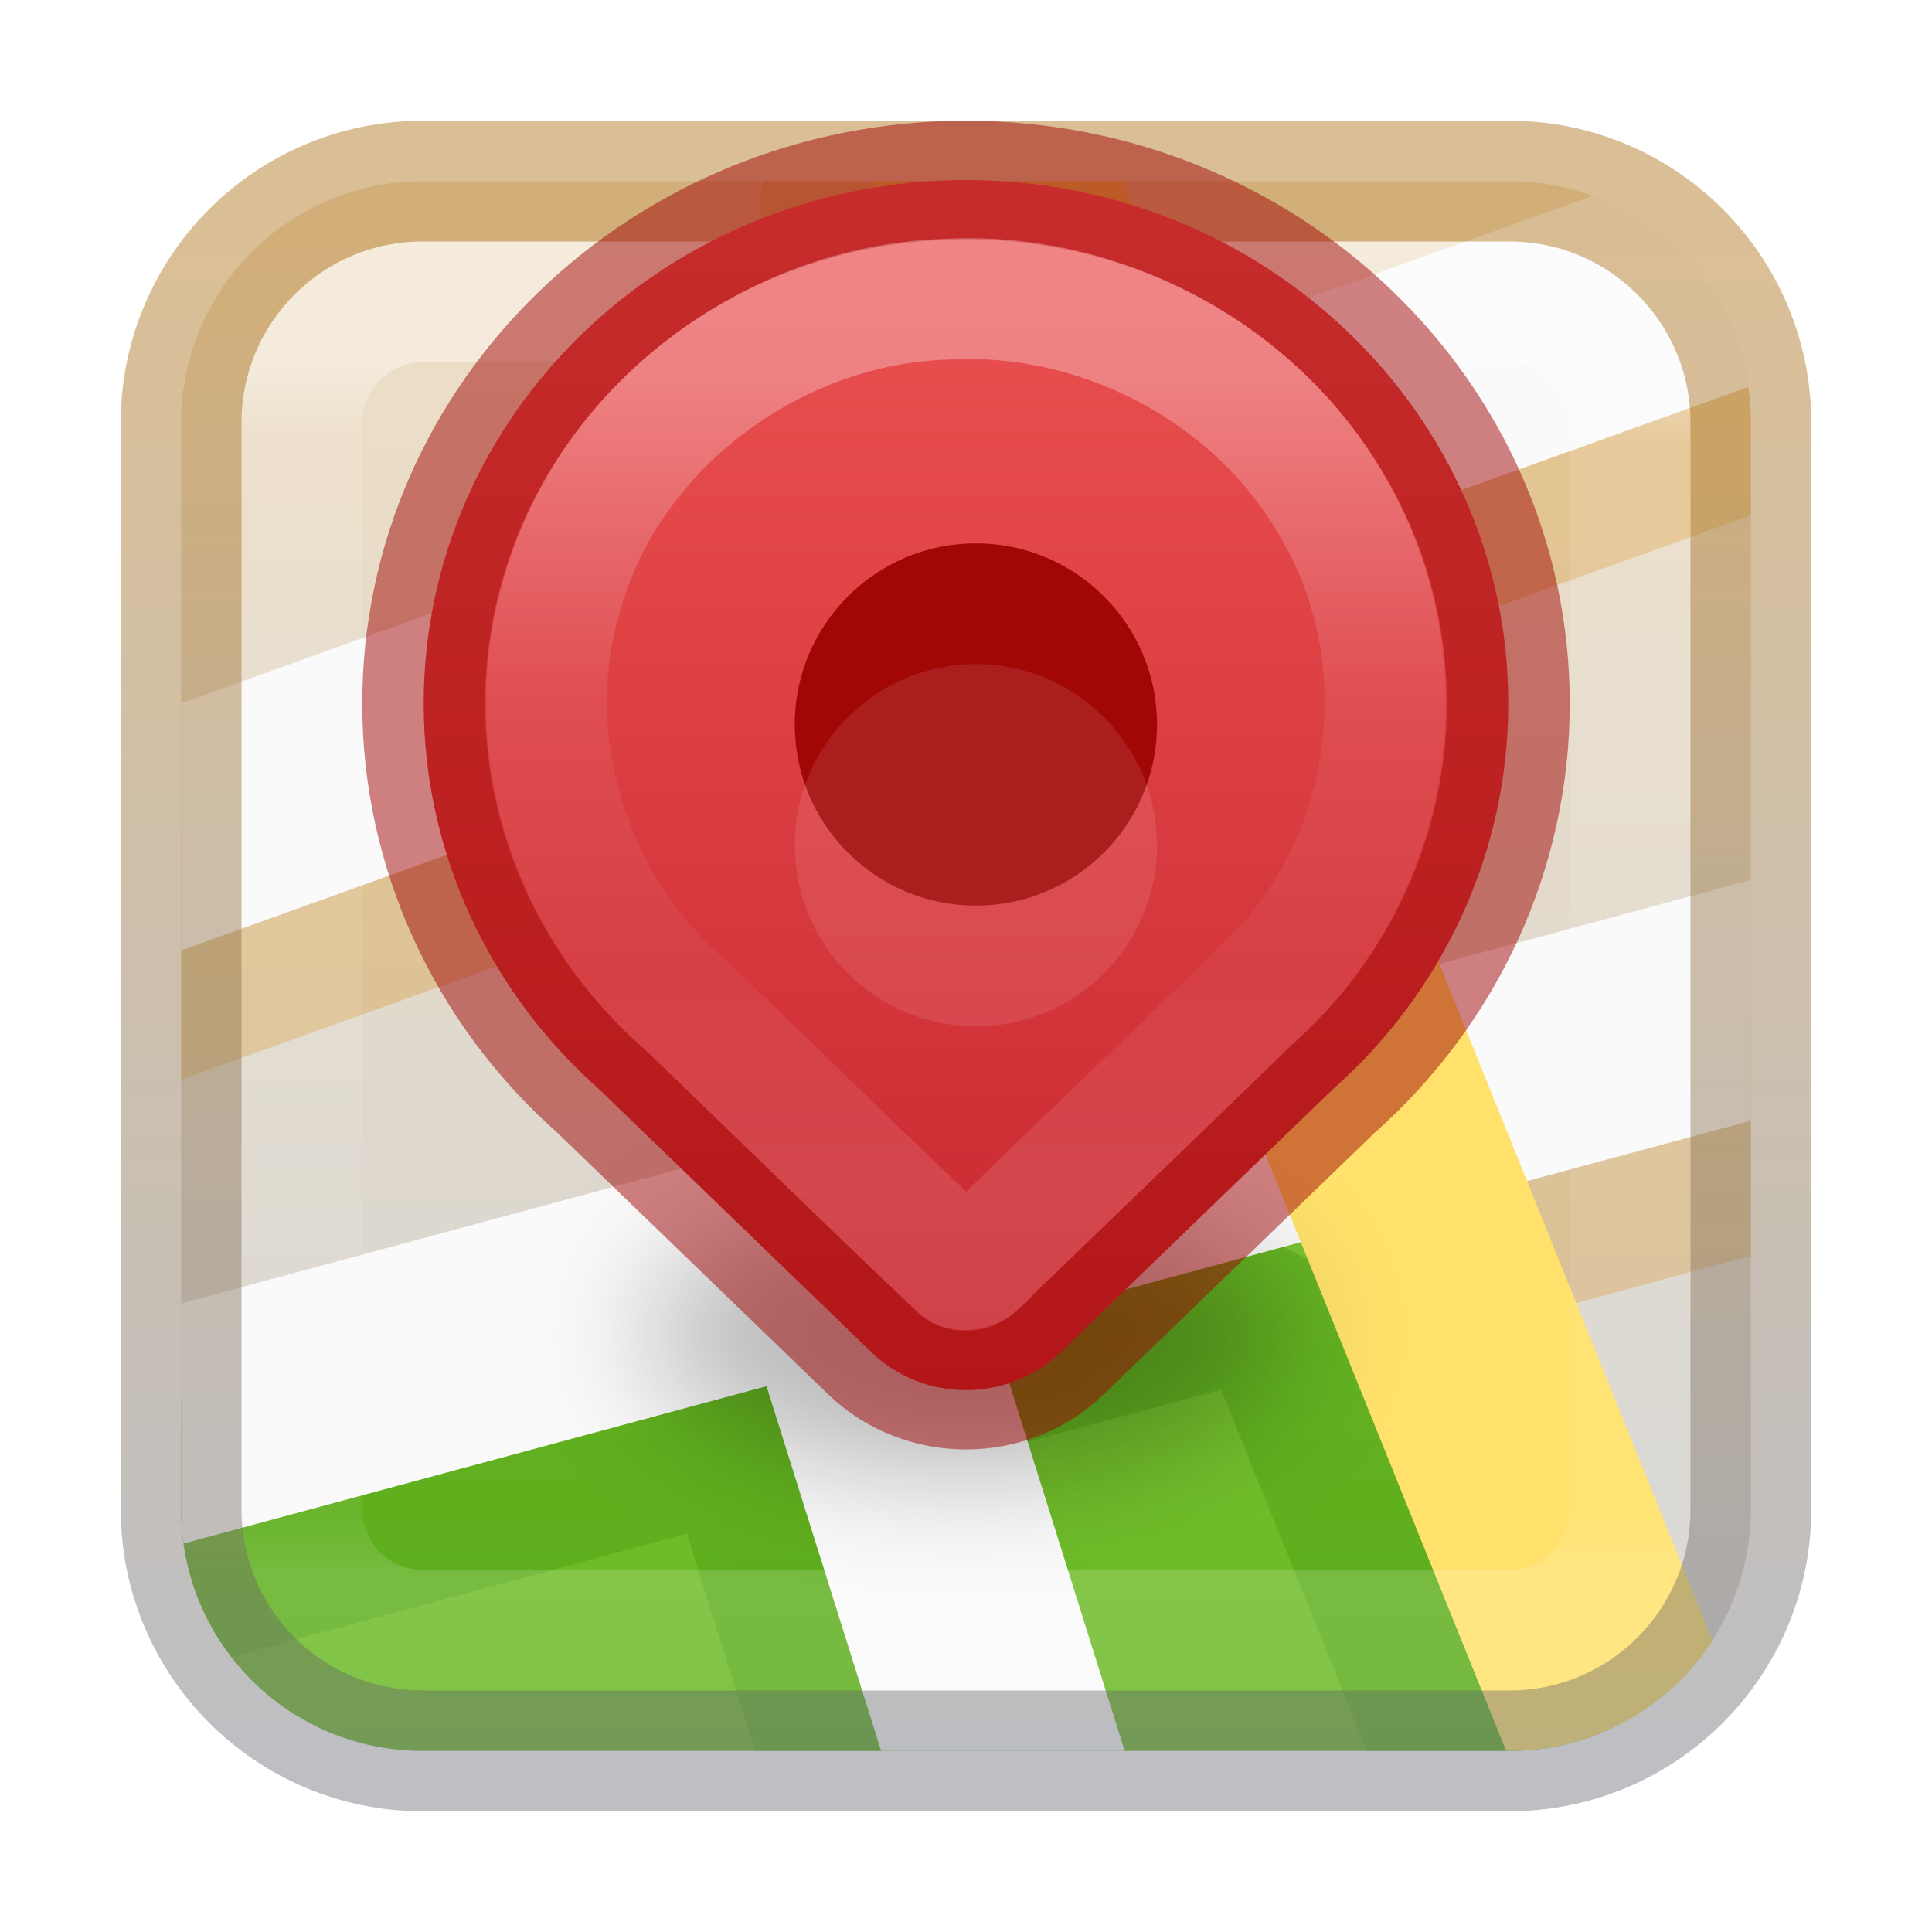
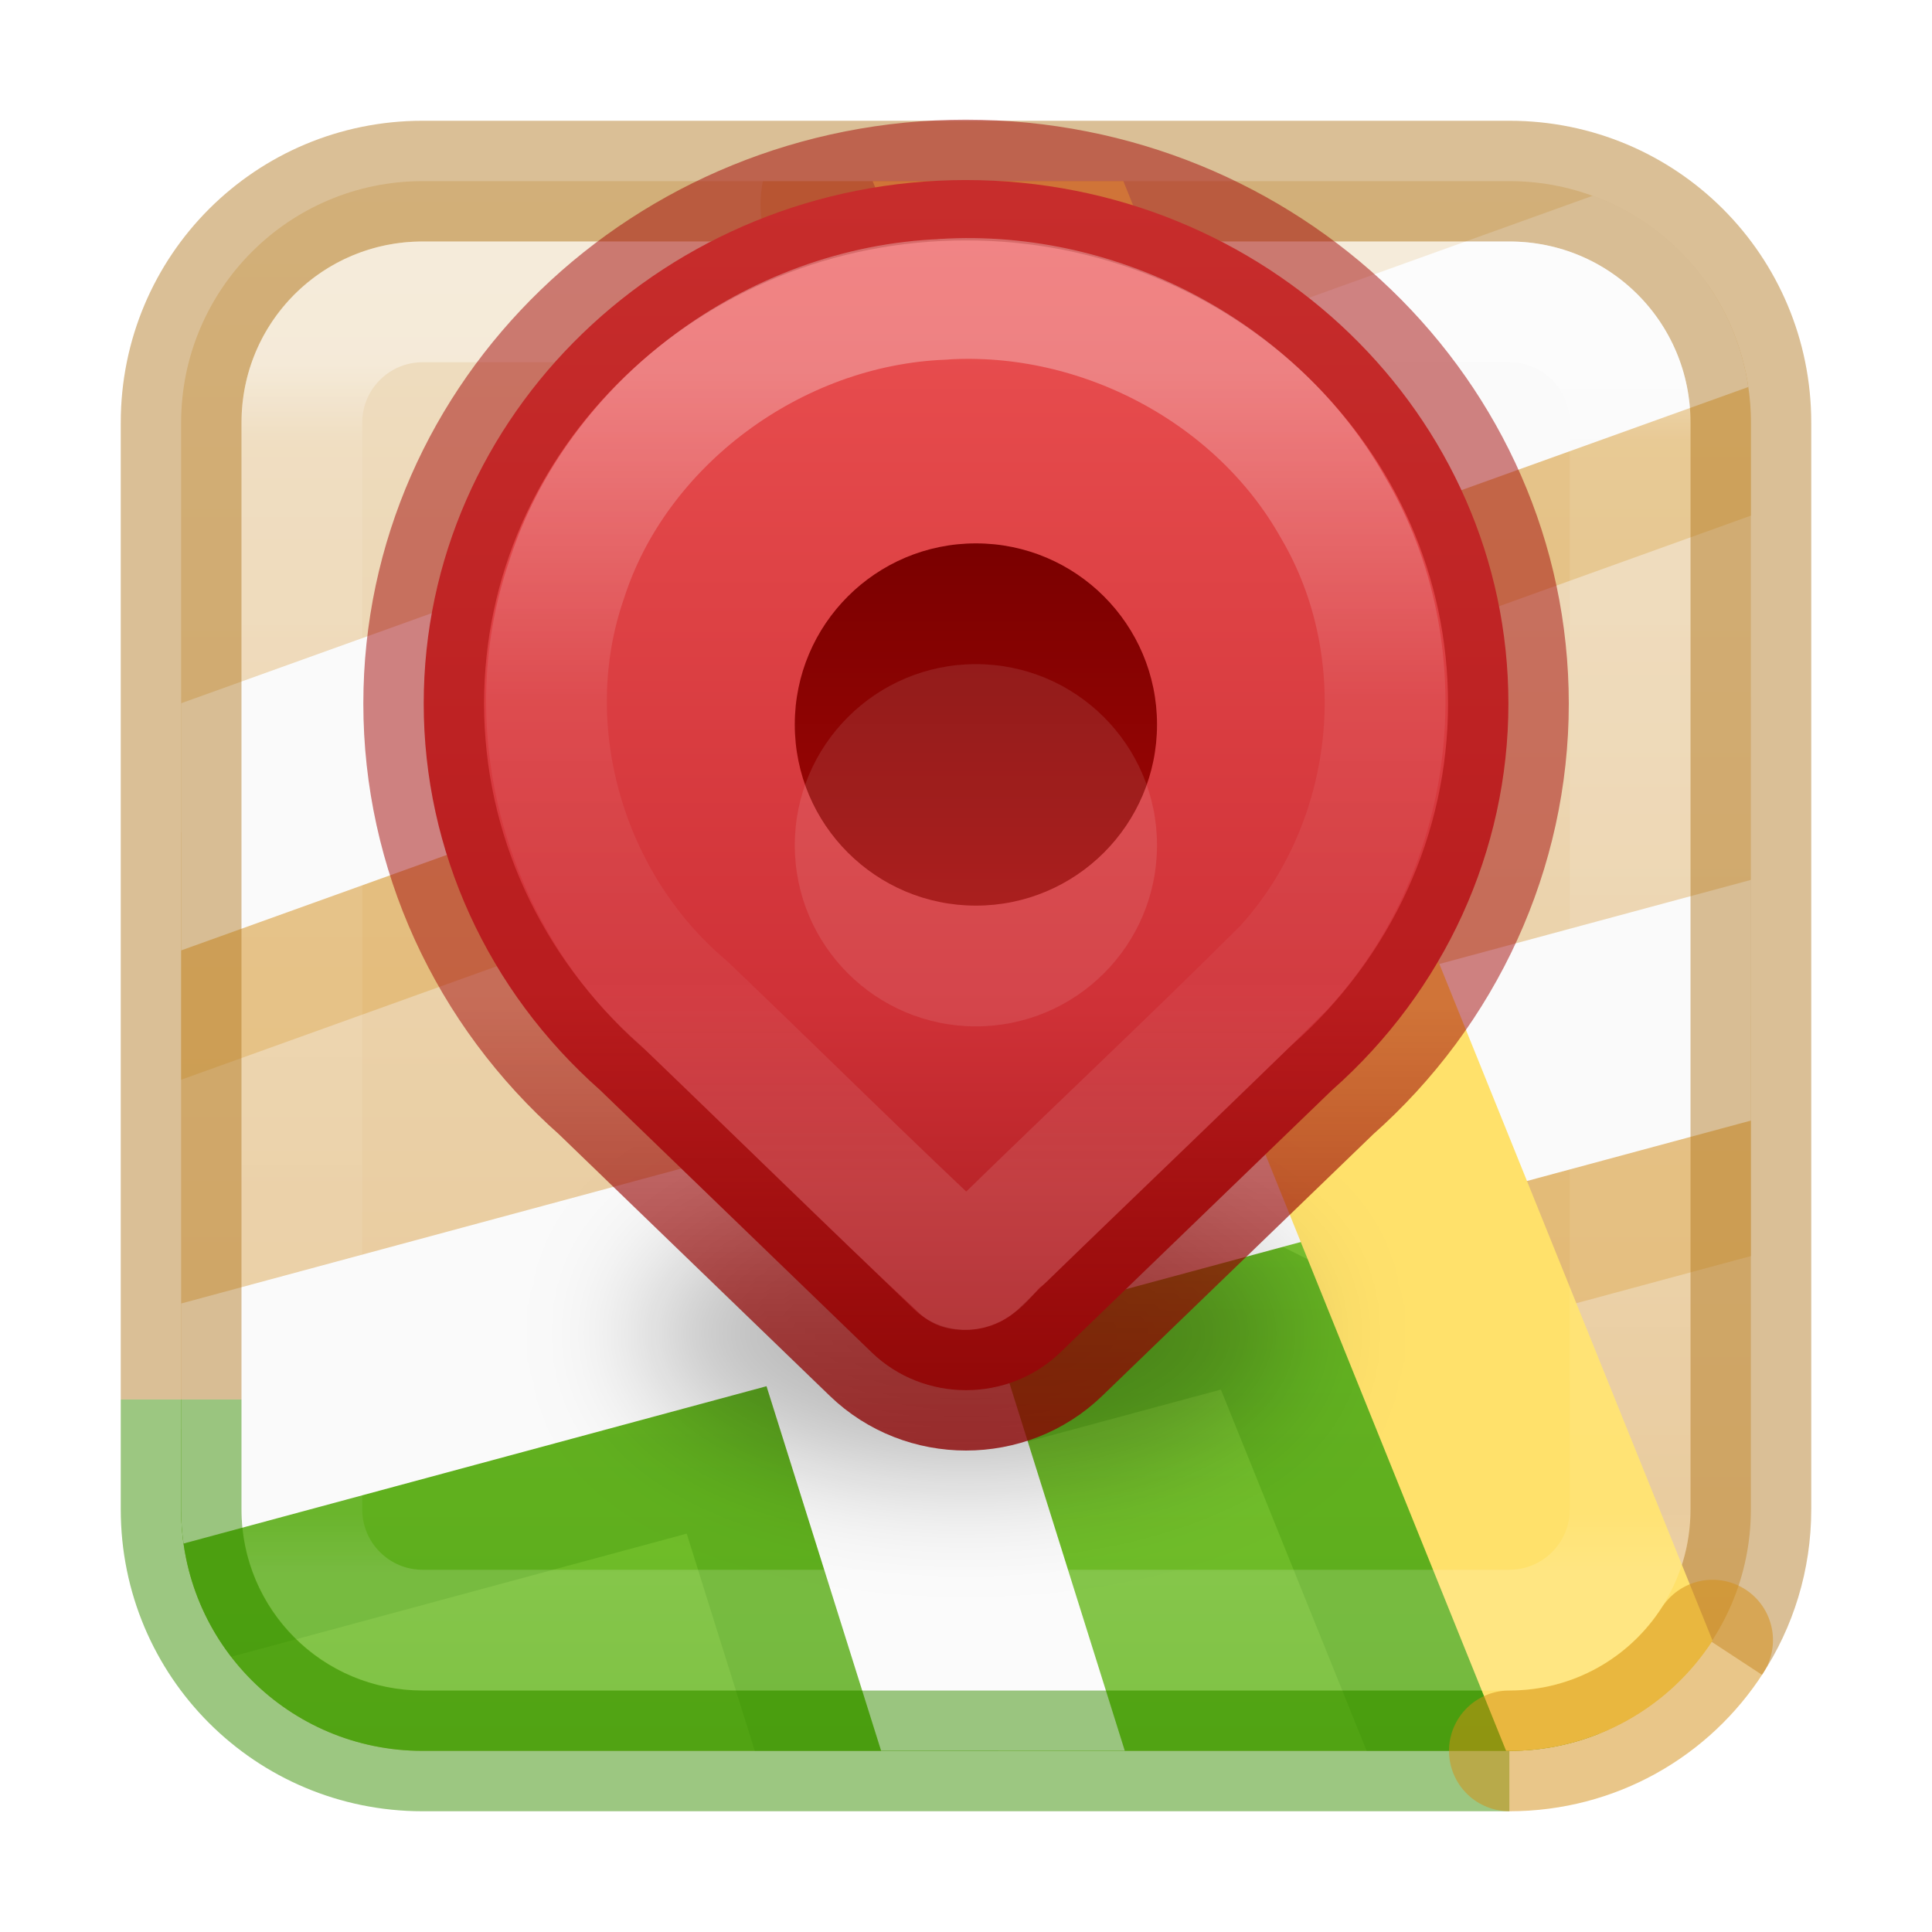
- <svg xmlns="http://www.w3.org/2000/svg" xmlns:xlink="http://www.w3.org/1999/xlink" version="1.1" width="16" height="16" id="svg4372">
-   <defs id="defs4374">
-     <linearGradient x1="24" y1="7.223" x2="24" y2="40.912" id="linearGradient3304" xlink:href="#linearGradient3924-4-8" gradientUnits="userSpaceOnUse" gradientTransform="matrix(0.2972973,0,0,0.2972973,0.8648691,0.8648672)" />
-     <linearGradient id="linearGradient3924-4-8">
-       <stop id="stop3926-0-4" style="stop-color:#ffffff;stop-opacity:1" offset="0" />
-       <stop id="stop3928-6-8" style="stop-color:#ffffff;stop-opacity:0.235" offset="0.063" />
-       <stop id="stop3930-2-1" style="stop-color:#ffffff;stop-opacity:0.157" offset="0.951" />
-       <stop id="stop3932-9-0" style="stop-color:#ffffff;stop-opacity:0.392" offset="1" />
+ <svg xmlns="http://www.w3.org/2000/svg" width="16" height="16" version="1.1" xml:space="preserve">
+   <defs>
+     <linearGradient id="linearGradient3304" x1="24" x2="24" y1="7.223" y2="40.912" gradientTransform="matrix(.2973 0 0 .2973 .86487 .86487)" gradientUnits="userSpaceOnUse">
+       <stop stop-color="#fff" offset="0" />
+       <stop stop-color="#fff" stop-opacity=".235" offset=".063" />
+       <stop stop-color="#fff" stop-opacity=".157" offset=".951" />
+       <stop stop-color="#fff" stop-opacity=".392" offset="1" />
    </linearGradient>
-     <linearGradient xlink:href="#linearGradient51" id="linearGradient867" x1="7.905" y1="1.556" x2="7.905" y2="14.46" gradientUnits="userSpaceOnUse" gradientTransform="translate(-1.4305115e-6)" />
-     <linearGradient id="linearGradient51">
-       <stop id="stop50" style="stop-color:#efdfc4;stop-opacity:1" offset="0" />
-       <stop id="stop51" style="stop-color:#d4d4d4;stop-opacity:1" offset="1" />
+     <linearGradient id="linearGradient867" x1="7.905" x2="7.905" y1="1.556" y2="14.46" gradientTransform="translate(-1.4305e-6)" gradientUnits="userSpaceOnUse">
+       <stop stop-color="#efdfc4" offset="0" />
+       <stop stop-color="#e7c591" offset="1" />
    </linearGradient>
-     <radialGradient cx="9.692" cy="41.272" fx="9.692" fy="41.272" r="29.069" gradientTransform="matrix(1.289676,0,0,0.7753883,33.5,12.86722)" id="radialGradient-9-0-5-6" gradientUnits="userSpaceOnUse">
-       <stop stop-color="#000000" offset="0%" id="stop20-9-0-0" />
-       <stop stop-color="#000000" stop-opacity="0" offset="100%" id="stop21-3-3-4" />
+     <radialGradient id="radialGradient-9-0-5-6" cx="9.692" cy="41.272" r="29.069" gradientTransform="matrix(1.2897 0 0 .77539 33.5 12.867)" gradientUnits="userSpaceOnUse">
+       <stop offset="0" />
+       <stop stop-opacity="0" offset="1" />
    </radialGradient>
-     <filter x="-0.209" y="-0.48" width="1.417" height="1.96" filterUnits="objectBoundingBox" id="filter-10-6-6-8">
-       <feGaussianBlur stdDeviation="2" in="SourceGraphic" id="feGaussianBlur21-0-1-8" />
+     <filter id="filter-10-6-6-8" x="-.209" y="-.48" width="1.417" height="1.96">
+       <feGaussianBlur in="SourceGraphic" stdDeviation="2" />
    </filter>
-     <linearGradient id="linearGradient31">
-       <stop style="stop-color:#b6802e;stop-opacity:1" offset="0" id="stop31" />
-       <stop style="stop-color:#7e8087;stop-opacity:1" offset="1" id="stop32" />
+     <linearGradient id="linearGradient65" x1="-7.689" x2="-7.689" y1="2.067" y2="14.458" gradientTransform="translate(14)" gradientUnits="userSpaceOnUse">
+       <stop stop-color="#9bdb4d" offset="0" />
+       <stop stop-color="#68b723" offset="1" />
    </linearGradient>
-     <linearGradient xlink:href="#linearGradient67" id="linearGradient68" x1="31.998" y1="12.058" x2="31.998" y2="49.641" gradientUnits="userSpaceOnUse" />
-     <linearGradient id="linearGradient67">
-       <stop style="stop-color:#ed5353;stop-opacity:1" offset="0" id="stop67" />
-       <stop style="stop-color:#c6262e;stop-opacity:1" offset="1" id="stop68" />
+     <linearGradient id="linearGradient69" x1="100.79" x2="100.79" y1="13.841" y2="33.724" gradientTransform="matrix(.33857 0 0 .33949 -26.126 -1.6204)" gradientUnits="userSpaceOnUse">
+       <stop stop-color="#fff" offset="0" />
+       <stop stop-color="#fff" stop-opacity=".235" offset=".407" />
+       <stop stop-color="#fff" stop-opacity=".157" offset=".727" />
+       <stop stop-color="#fff" stop-opacity=".392" offset="1" />
    </linearGradient>
-     <linearGradient id="linearGradient72">
-       <stop id="stop69" style="stop-color:#ffffff;stop-opacity:1" offset="0" />
-       <stop id="stop70" style="stop-color:#ffffff;stop-opacity:0.235" offset="0.407" />
-       <stop id="stop71" style="stop-color:#ffffff;stop-opacity:0.157" offset="0.727" />
-       <stop id="stop72" style="stop-color:#ffffff;stop-opacity:0.392" offset="1" />
+     <linearGradient id="linearGradient68-7" x1="6.162" x2="6.162" y1="2.762" y2="16.023" gradientTransform="matrix(.96882 0 0 .97366 .99762 -1.1826)" gradientUnits="userSpaceOnUse">
+       <stop stop-color="#ed5353" offset="0" />
+       <stop stop-color="#cf3137" offset=".531" />
+       <stop stop-color="#7a0000" offset="1" />
    </linearGradient>
-     <linearGradient xlink:href="#linearGradient31" id="linearGradient32" x1="-5.49" y1="2.021" x2="-5.49" y2="14.371" gradientUnits="userSpaceOnUse" gradientTransform="translate(14)" />
-     <linearGradient xlink:href="#linearGradient64" id="linearGradient65" x1="-7.689" y1="2.066" x2="-7.689" y2="14.458" gradientUnits="userSpaceOnUse" gradientTransform="translate(14)" />
-     <linearGradient id="linearGradient64">
-       <stop style="stop-color:#9bdb4d;stop-opacity:1" offset="0" id="stop64" />
-       <stop style="stop-color:#68b723;stop-opacity:1" offset="1" id="stop65" />
+     <linearGradient id="linearGradient9" x1="8.075" x2="8.075" y1="9.78" y2="16.114" gradientTransform="matrix(.96882 0 0 .97366 .99762 -1.1826)" gradientUnits="userSpaceOnUse">
+       <stop stop-color="#a10705" stop-opacity=".5" offset="0" />
+       <stop stop-color="#7a0000" offset="1" />
    </linearGradient>
-     <linearGradient xlink:href="#linearGradient72" id="linearGradient69" gradientUnits="userSpaceOnUse" gradientTransform="matrix(0.3385749,0,0,0.3394851,-26.1258,-0.6203669)" x1="100.792" y1="13.841" x2="100.792" y2="33.724" />
+     <linearGradient id="linearGradient13" x1="26" x2="38" y1="26" y2="26" gradientTransform="matrix(.25 0 0 .25 -14 1.5818)" gradientUnits="userSpaceOnUse">
+       <stop stop-color="#a10705" offset="0" />
+       <stop stop-color="#7a0000" offset="1" />
+     </linearGradient>
  </defs>
-   <rect width="13" height="13" rx="2" ry="2" x="1.5" y="1.5" id="rect5505-21-2" style="color:#000000;display:inline;overflow:visible;visibility:visible;fill:url(#linearGradient867);fill-rule:nonzero;stroke:none;stroke-width:1;marker:none;enable-background:accumulate" />
-   <path id="path63-1" style="baseline-shift:baseline;display:inline;overflow:visible;vector-effect:none;fill:#d48e15;stroke-width:1;stroke-linecap:round;stroke-linejoin:round;enable-background:accumulate;stop-color:#000000;font-variation-settings:normal;opacity:0.3;fill-opacity:1;stroke-miterlimit:4;stroke-dasharray:none;stroke-dashoffset:0;stroke-opacity:1;-inkscape-stroke:none;stop-opacity:1" d="M 6.318 1.5 C 6.282 1.679 6.296 1.869 6.369 2.051 L 7.459 4.752 L 1.5 6.895 L 1.5 8.941 L 8.18 6.539 L 9.48 9.762 L 12.078 11.055 L 14.5 10.4 L 14.5 8.408 L 11.354 9.258 L 9.994 5.889 L 14.5 4.268 L 14.5 3.5 C 14.5 3.073 14.367 2.678 14.141 2.354 C 14.126 2.358 14.111 2.362 14.096 2.367 L 9.271 4.102 L 8.223 1.5 L 6.318 1.5 z " />
-   <path id="path1" style="font-variation-settings:normal;vector-effect:none;fill:url(#linearGradient65);fill-opacity:1;stroke:none;stroke-width:1;stroke-linecap:butt;stroke-linejoin:miter;stroke-miterlimit:4;stroke-dasharray:none;stroke-dashoffset:0;stroke-opacity:0.5;-inkscape-stroke:none;marker:none;stop-color:#000000" d="m 11.053,9.051 c -0.454,0 -7.063,1.841 -9.553,2.539 V 12.5 c 0,1.108 0.892,2 2,2 h 9 c 0.262,0 0.511,-0.05 0.74,-0.141 -0.608,-1.871 -1.779,-5.309 -2.188,-5.309 z" />
-   <path id="path63-7" style="baseline-shift:baseline;display:inline;overflow:visible;vector-effect:none;fill:#3a9104;stroke-width:1;stroke-linecap:round;stroke-linejoin:round;enable-background:accumulate;stop-color:#000000;font-variation-settings:normal;opacity:0.3;fill-opacity:1;stroke-miterlimit:4;stroke-dasharray:none;stroke-dashoffset:0;stroke-opacity:1;-inkscape-stroke:none;stop-opacity:1" d="M 9.387 9.709 L 1.5 11.836 L 1.5 12.5 C 1.5 12.96 1.655 13.383 1.914 13.721 L 5.688 12.701 L 6.252 14.5 L 8.271 14.5 L 7.549 12.199 L 10.113 11.508 L 11.32 14.5 L 12.5 14.5 C 12.794 14.5 13.073 14.437 13.324 14.324 L 11.984 11.002 L 9.387 9.709 z " />
-   <path id="path63" style="baseline-shift:baseline;display:inline;overflow:visible;vector-effect:none;fill:#fafafa;stroke-width:1;stroke-linecap:round;stroke-linejoin:round;enable-background:accumulate;stop-color:#000000" d="M 13.191 1.621 L 1.5 5.824 L 1.5 7.871 L 14.479 3.205 C 14.371 2.472 13.869 1.869 13.193 1.621 L 13.191 1.621 z M 14.5 7.287 L 1.5 10.795 L 1.5 12.5 C 1.5 12.596 1.507 12.691 1.52 12.783 L 6.348 11.48 L 7.297 14.5 L 9.314 14.5 L 8.209 10.979 L 14.5 9.281 L 14.5 7.287 z " />
-   <path id="path58" style="baseline-shift:baseline;display:inline;overflow:visible;vector-effect:none;fill:#ffe16b;stroke-width:1;stroke-linecap:round;stroke-linejoin:round;enable-background:accumulate;stop-color:#000000" d="M 7.227 1.5 L 12.473 14.5 L 12.5 14.5 C 13.206 14.5 13.826 14.137 14.182 13.588 L 14.182 13.586 L 9.303 1.5 L 7.227 1.5 z " />
-   <ellipse id="Shadow-6-7" fill="url(#radialGradient-9)" fill-rule="nonzero" opacity="0.581" filter="url(#filter-10)" cx="46" cy="44.867" rx="11.5" ry="5" style="opacity:0.3;fill:url(#radialGradient-9-0-5-6);stroke-width:4.231;filter:url(#filter-10-6-6-8)" transform="matrix(0.2363636,0,0,0.2363636,-2.872727,0.4363636)" />
-   <rect width="11" height="11" x="2.5" y="2.5" id="rect6741-0-3-5" style="opacity:0.4;fill:none;stroke:url(#linearGradient3304);stroke-width:1;stroke-linecap:round;stroke-linejoin:round;stroke-miterlimit:4;stroke-dasharray:none;stroke-dashoffset:0;stroke-opacity:1" rx="1" ry="1" />
-   <rect width="13" height="13" rx="2" ry="2" x="1.5" y="1.5" id="rect5505-21-2-8" style="color:#000000;display:inline;overflow:visible;visibility:visible;opacity:0.5;fill:none;stroke:url(#linearGradient32);stroke-width:1;stroke-linecap:round;stroke-linejoin:round;stroke-miterlimit:4;stroke-dasharray:none;stroke-dashoffset:0;stroke-opacity:1;marker:none;enable-background:accumulate;font-variation-settings:normal;vector-effect:none;fill-opacity:1;-inkscape-stroke:none;stop-color:#000000;stop-opacity:1" />
-   <g id="g1" transform="translate(0,-1)">
-     <path id="rect52-9" style="font-variation-settings:normal;vector-effect:none;fill:url(#linearGradient68);fill-opacity:1;stroke:#a10705;stroke-width:3.625;stroke-linecap:round;stroke-linejoin:round;stroke-miterlimit:4;stroke-dasharray:none;stroke-dashoffset:0;stroke-opacity:0.5;-inkscape-stroke:none" d="M 31.999,12 C 23.163,12 16,19.163 16,27.999 c -8.9e-5,4.491 1.887,8.774 5.2,11.805 l 8.017,8.018 a 3.935,3.935 0.002 0 0 5.565,2.38e-4 L 42.8,39.804 C 46.113,36.773 48,32.49 48,27.999 48,19.162 40.836,11.999 31.999,12 Z" transform="matrix(0.2806997,0,0,0.2710315,-0.9823904,-0.7610666)" />
-     <path id="rect52-9-3" style="font-variation-settings:normal;opacity:0.3;vector-effect:none;fill:none;fill-opacity:1;stroke:url(#linearGradient69);stroke-width:1;stroke-linecap:round;stroke-linejoin:round;stroke-miterlimit:4;stroke-dasharray:none;stroke-dashoffset:0;stroke-opacity:1;-inkscape-stroke:none;stop-color:#000000;stop-opacity:1" d="M 7.814,3.479 C 6.407,3.532 5.107,4.505 4.692,5.802 4.268,7.034 4.678,8.477 5.688,9.332 6.446,10.057 7.189,10.797 7.956,11.511 8.116,11.544 8.202,11.33 8.321,11.255 9.09,10.505 9.874,9.769 10.634,9.012 11.571,7.986 11.742,6.393 11.04,5.205 10.416,4.096 9.12,3.399 7.814,3.479 Z" />
-     <circle style="font-variation-settings:normal;vector-effect:none;fill:#a10705;fill-opacity:1;stroke:none;stroke-width:1;stroke-linecap:round;stroke-linejoin:round;stroke-miterlimit:4;stroke-dasharray:none;stroke-dashoffset:0;stroke-opacity:1;-inkscape-stroke:none;marker:none" id="path73" cx="8.082" cy="7" r="1.5" />
-     <circle style="font-variation-settings:normal;opacity:0.1;vector-effect:none;fill:#fafafa;fill-opacity:1;stroke:none;stroke-width:1;stroke-linecap:round;stroke-linejoin:round;stroke-miterlimit:4;stroke-dasharray:none;stroke-dashoffset:0;stroke-opacity:1;-inkscape-stroke:none;marker:none" id="path73-0" cx="8.082" cy="8" r="1.5" />
+   <rect x="1.5" y="1.5" width="13" height="13" rx="2" ry="2" color="#000000" fill="url(#linearGradient867)" />
+   <g>
+     <path d="m6.318 1.5c-0.036 0.179-0.023 0.369 0.051 0.551l1.09 2.701-5.959 2.143v2.047l6.68-2.402 1.301 3.223 2.598 1.293 2.422-0.654v-1.992l-3.147 0.85-1.359-3.369 4.506-1.621v-0.768c0-0.427-0.133-0.822-0.359-1.147-0.015 0.005-0.03 0.008-0.045 0.014l-4.824 1.734-1.049-2.602h-1.904z" fill="#d48e15" opacity=".3" stop-color="#000000" stroke-linecap="round" stroke-linejoin="round" style="-inkscape-stroke:none;font-variation-settings:normal" />
+     <path d="m11.053 9.051c-0.454 0-7.063 1.841-9.553 2.539v0.91c0 1.108 0.892 2 2 2h9c0.262 0 0.511-0.05 0.74-0.141-0.608-1.871-1.779-5.309-2.188-5.309z" fill="url(#linearGradient65)" stop-color="#000000" style="-inkscape-stroke:none;font-variation-settings:normal" />
+     <path d="m9.387 9.709-7.887 2.127v0.664c0 0.46 0.155 0.883 0.414 1.221l3.773-1.02 0.564 1.799h2.019l-0.723-2.301 2.564-0.691 1.207 2.992h1.18c0.294 0 0.573-0.063 0.824-0.176l-1.34-3.322-2.598-1.293z" fill="#3a9104" opacity=".3" stop-color="#000000" stroke-linecap="round" stroke-linejoin="round" style="-inkscape-stroke:none;font-variation-settings:normal" />
  </g>
+   <path d="m13.191 1.621-11.691 4.203v2.047l12.979-4.666c-0.107-0.733-0.609-1.336-1.285-1.584h-0.002zm1.309 5.666-13 3.508v1.705c0 0.096 0.007 0.191 0.02 0.283l4.828-1.303 0.949 3.019h2.018l-1.105-3.522 6.291-1.697v-1.994z" fill="#fafafa" stop-color="#000000" stroke-linecap="round" stroke-linejoin="round" />
+   <path d="m14.174 13.596c0.206-0.314 0.326-0.69 0.326-1.096v-9c0-1.108-0.892-2-2-2h-9c-1.108 0-2 0.892-2 2v8.09" color="#000000" fill="none" opacity=".5" stop-color="#000000" stroke="#b6802e" stroke-linejoin="round" style="-inkscape-stroke:none;font-variation-settings:normal" />
+   <path d="m1.5 11.59v0.91c0 1.108 0.892 2 2 2h9" fill="none" stop-color="#000000" stroke="#3a9104" stroke-opacity=".5" style="-inkscape-stroke:none;font-variation-settings:normal" />
+   <g stroke-linecap="round" stroke-linejoin="round">
+     <path d="m7.227 1.5 5.246 13h0.027c0.706 0 1.326-0.363 1.682-0.912v-0.002l-4.879-12.086h-2.076z" fill="#ffe16b" stop-color="#000000" />
+     <path d="m12.5 14.5c0.708 0 1.328-0.364 1.683-0.917" color="#000000" fill="none" stop-color="#000000" stroke="#d48e15" stroke-opacity=".5" style="-inkscape-stroke:none;font-variation-settings:normal" />
+     <rect x="2.5" y="2.5" width="11" height="11" rx="1" ry="1" fill="none" opacity=".4" stroke="url(#linearGradient3304)" />
+   </g>
+   <ellipse transform="matrix(.23636 0 0 .23636 -2.8727 .43636)" cx="46" cy="44.867" rx="11.5" ry="5" fill="url(#radialGradient-9-0-5-6)" filter="url(#filter-10-6-6-8)" opacity=".3" stroke-width="4.231" />
+   <path d="m8 1.491c-2.48 1.214e-4 -4.491 1.942-4.491 4.336-2.5e-5 1.217 0.53 2.378 1.46 3.2l2.25 2.173c0.431 0.417 1.131 0.417 1.562 6.5e-5l2.251-2.173c0.93-0.822 1.46-1.983 1.46-3.2-1.25e-4 -2.395-2.011-4.336-4.492-4.336z" fill="url(#linearGradient68-7)" stop-color="#000000" stroke="url(#linearGradient9)" stroke-linecap="round" stroke-linejoin="round" stroke-width="1" style="-inkscape-stroke:none;font-variation-settings:normal" />
+   <path d="m7.814 2.479c-1.407 0.053-2.707 1.026-3.122 2.323-0.425 1.232-0.015 2.675 0.996 3.53 0.758 0.724 1.501 1.464 2.268 2.179 0.159 0.033 0.245-0.181 0.365-0.256 0.769-0.75 1.553-1.485 2.313-2.243 0.937-1.026 1.108-2.619 0.406-3.808-0.624-1.109-1.92-1.806-3.225-1.726z" fill="none" opacity=".3" stop-color="#000000" stroke="url(#linearGradient69)" stroke-linecap="round" stroke-linejoin="round" style="-inkscape-stroke:none;font-variation-settings:normal" />
+   <circle transform="rotate(-90)" cx="-6" cy="8.082" r="1.5" fill="url(#linearGradient13)" style="-inkscape-stroke:none;font-variation-settings:normal" />
+   <circle cx="8.082" cy="7" r="1.5" fill="#fafafa" opacity=".1" style="-inkscape-stroke:none;font-variation-settings:normal" />
</svg>
